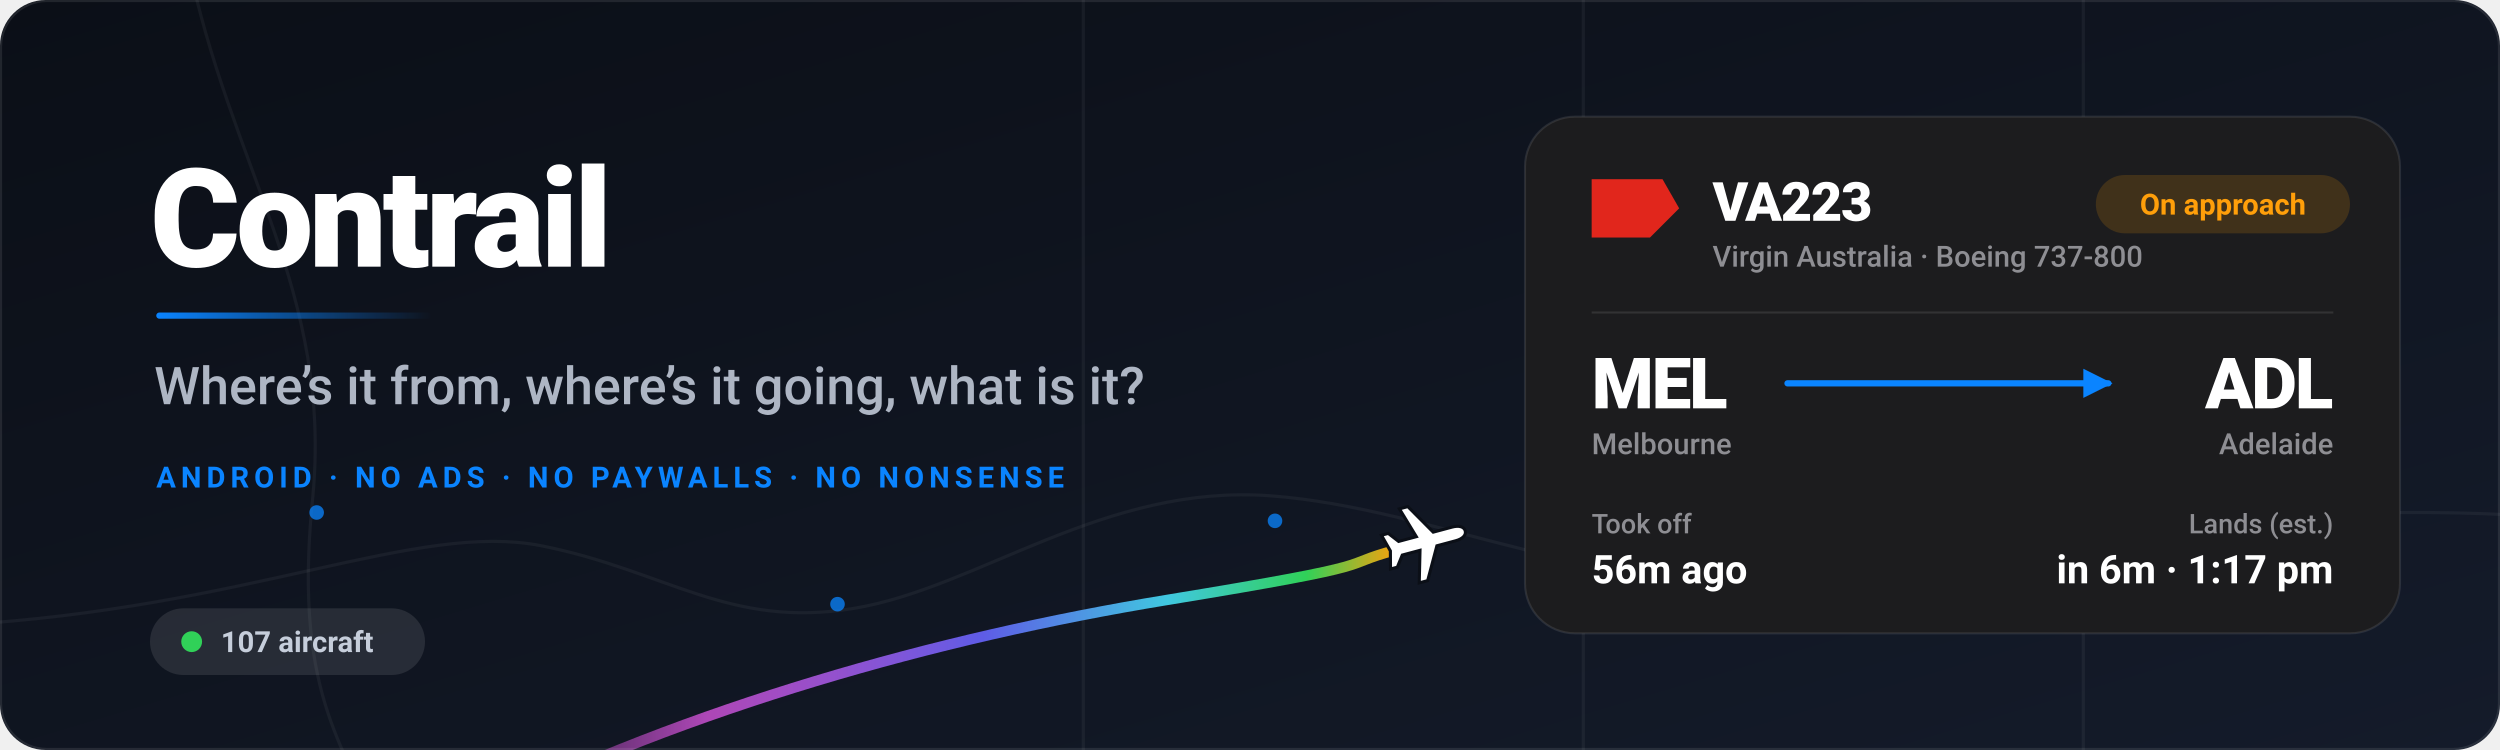
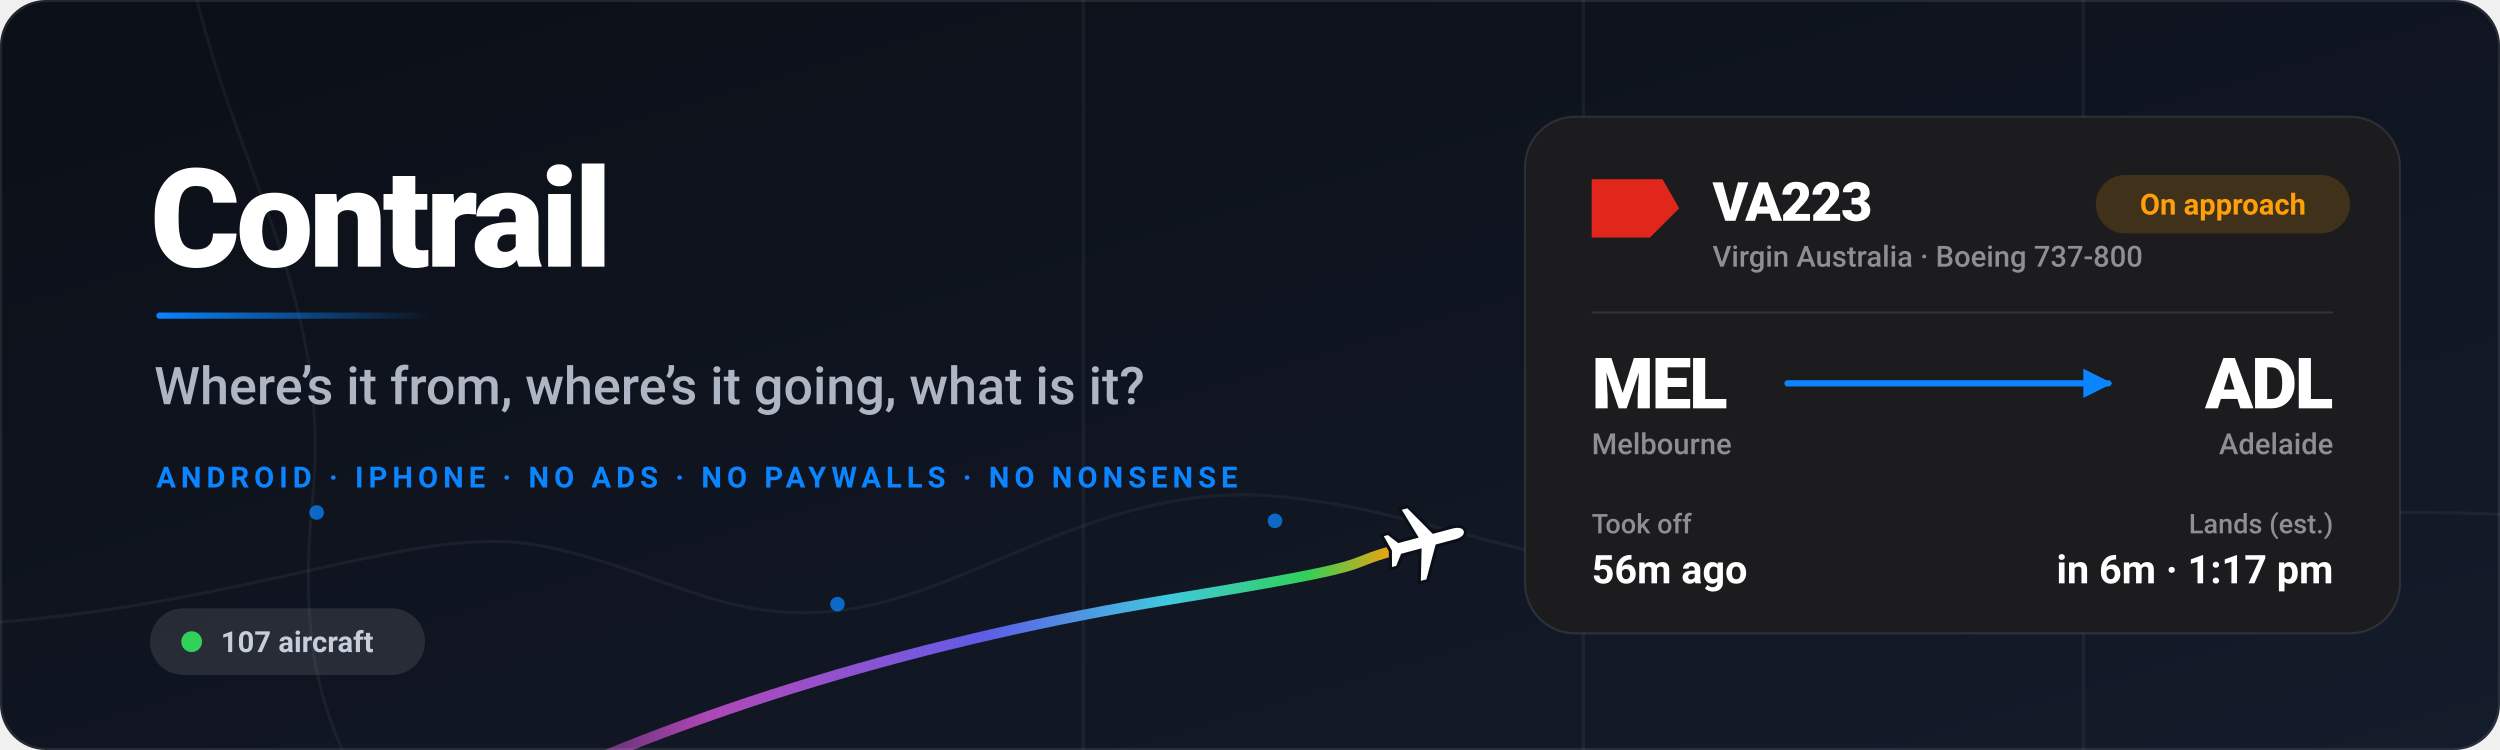
<svg xmlns="http://www.w3.org/2000/svg" width="1200" height="360" viewBox="0 0 1200 360" role="img" aria-label="Contrail — where did that plane come from, where's it going, and what is it? A live flight tracker for Android and iPhone, with a real flight card showing Virgin Australia VA223 from Melbourne to Adelaide, on approach, landing in 6 minutes">
  <defs>
    <linearGradient id="bg" x1="0" y1="0" x2="1" y2="1">
      <stop offset="0" stop-color="#0B0F17" />
      <stop offset="1" stop-color="#141B2A" />
    </linearGradient>
    <linearGradient id="rule" x1="0" y1="0" x2="1" y2="0">
      <stop offset="0" stop-color="#0A84FF" />
      <stop offset="1" stop-color="#0A84FF" stop-opacity="0" />
    </linearGradient>
    <linearGradient id="trail" x1="0" y1="0" x2="1" y2="0">
      <stop offset="0" stop-color="#F05CF5" stop-opacity="0" />
      <stop offset="0.25" stop-color="#F05CF5" stop-opacity="0.7" />
      <stop offset="0.55" stop-color="#5E5CE6" />
      <stop offset="0.75" stop-color="#40C8E0" />
      <stop offset="0.9" stop-color="#30D158" />
      <stop offset="1" stop-color="#FF9F0A" />
    </linearGradient>
    <clipPath id="frame">
      <rect width="1200" height="360" rx="22" />
    </clipPath>
  </defs>
  <g clip-path="url(#frame)">
    <rect width="1200" height="360" fill="url(#bg)" />
    <g stroke="#FFFFFF" stroke-opacity="0.05" stroke-width="1.5" fill="none">
      <path d="M-20 300C120 292 200 250 260 262s90 40 150 30 120-60 200-54 160 50 260 40 200-40 350-30" />
      <path d="M90 -20C110 80 160 140 150 240s20 120 30 160" />
      <path d="M520 -20V380M760 -20V380M1000 -20V380" />
    </g>
    <g fill="#0A84FF" fill-opacity="0.75">
      <circle cx="152" cy="246" r="3.5" />
      <circle cx="402" cy="290" r="3.5" />
      <circle cx="612" cy="250" r="3.5" />
    </g>
    <path d="M230 390C330 340 450 306 560 288s80-16 110-24" stroke="url(#trail)" stroke-width="5" fill="none" stroke-linecap="round" />
    <g transform="translate(684 260) rotate(75)">
      <path d="M0 -20c2.2 0 3.4 2.4 3.4 5.6V-5l15 8.6v4.2L3.4 3.4v8.8l5 3.8v3.4L0 17.2l-8.4 2.2V16l5-3.8V3.4l-15 4.4V3.6l15-8.6v-9.4C-3.4 -17.6 -2.2 -20 0 -20z" fill="#FFFFFF" stroke="#0B0F17" stroke-width="1.5" />
    </g>
    <g font-family="ui-sans-serif, -apple-system, BlinkMacSystemFont, 'SF Pro Display', 'Segoe UI', Roboto, Inter, Helvetica, Arial, sans-serif">
      <text x="72" y="128" font-size="66" font-weight="800" letter-spacing="-2" fill="#FFFFFF">Contrail</text>
      <rect x="75" y="150" width="132" height="3" rx="1.5" fill="url(#rule)" />
      <text x="74" y="194" font-size="25" font-weight="500" fill="#AEB6C4">Where’s it from, where’s it going, what is it?</text>
-       <text x="75" y="234" font-size="14" font-weight="600" letter-spacing="2.4" fill="#0A84FF">ANDROID · NO ADS · NO PAYWALLS · NO NONSENSE</text>
+       <text x="75" y="234" font-size="14" font-weight="600" letter-spacing="2.4" fill="#0A84FF">ANDROID · IPHONE · NO ADS · NO PAYWALLS · NO NONSENSE</text>
    </g>
    <g font-family="ui-sans-serif, -apple-system, BlinkMacSystemFont, 'SF Pro Text', 'Segoe UI', Roboto, Inter, Helvetica, Arial, sans-serif">
      <rect x="732" y="56" width="420" height="248" rx="24" fill="#1C1C1E" stroke="#FFFFFF" stroke-opacity="0.10" />
      <path d="M764 86h34l8 14-14 14h-28z" fill="#E1261C" />
      <text x="822" y="106" font-size="26" font-weight="800" letter-spacing="-0.6" fill="#FFFFFF">VA223</text>
      <text x="822" y="128" font-size="14" font-weight="500" fill="#8E8E93">Virgin Australia · Boeing 737-800</text>
      <rect x="1006" y="84" width="122" height="28" rx="14" fill="#FF9F0A" fill-opacity="0.16" />
      <text x="1067" y="103" font-size="14" font-weight="600" fill="#FF9F0A" text-anchor="middle">On approach</text>
      <line x1="764" y1="150" x2="1120" y2="150" stroke="#FFFFFF" stroke-opacity="0.10" />
      <text x="764" y="196" font-size="34" font-weight="800" letter-spacing="-1" fill="#FFFFFF">MEL</text>
      <text x="764" y="218" font-size="14" font-weight="500" fill="#8E8E93">Melbourne</text>
      <text x="1120" y="196" font-size="34" font-weight="800" letter-spacing="-1" fill="#FFFFFF" text-anchor="end">ADL</text>
      <text x="1120" y="218" font-size="14" font-weight="500" fill="#8E8E93" text-anchor="end">Adelaide</text>
      <line x1="858" y1="184" x2="1012" y2="184" stroke="#0A84FF" stroke-width="3" stroke-linecap="round" />
      <path d="M1000 177l14 7-14 7z" fill="#0A84FF" />
      <text x="764" y="256" font-size="13" font-weight="500" fill="#8E8E93">Took off</text>
      <text x="764" y="280" font-size="19" font-weight="700" fill="#FFFFFF">56m ago</text>
      <text x="1120" y="256" font-size="13" font-weight="500" fill="#8E8E93" text-anchor="end">Lands (est.)</text>
      <text x="1120" y="280" font-size="19" font-weight="700" fill="#FFFFFF" text-anchor="end">in 6m · 1:17 pm</text>
    </g>
    <g font-family="ui-sans-serif, -apple-system, BlinkMacSystemFont, 'SF Pro Text', 'Segoe UI', Roboto, Inter, Helvetica, Arial, sans-serif">
      <rect x="72" y="292" width="132" height="32" rx="16" fill="#FFFFFF" fill-opacity="0.10" />
      <circle cx="92" cy="308" r="5" fill="#30D158" />
      <text x="106" y="313" font-size="14" font-weight="600" fill="#C6CEDB">107 aircraft</text>
    </g>
    <rect x="0.5" y="0.5" width="1199" height="359" rx="22" fill="none" stroke="#FFFFFF" stroke-opacity="0.09" />
  </g>
</svg>
